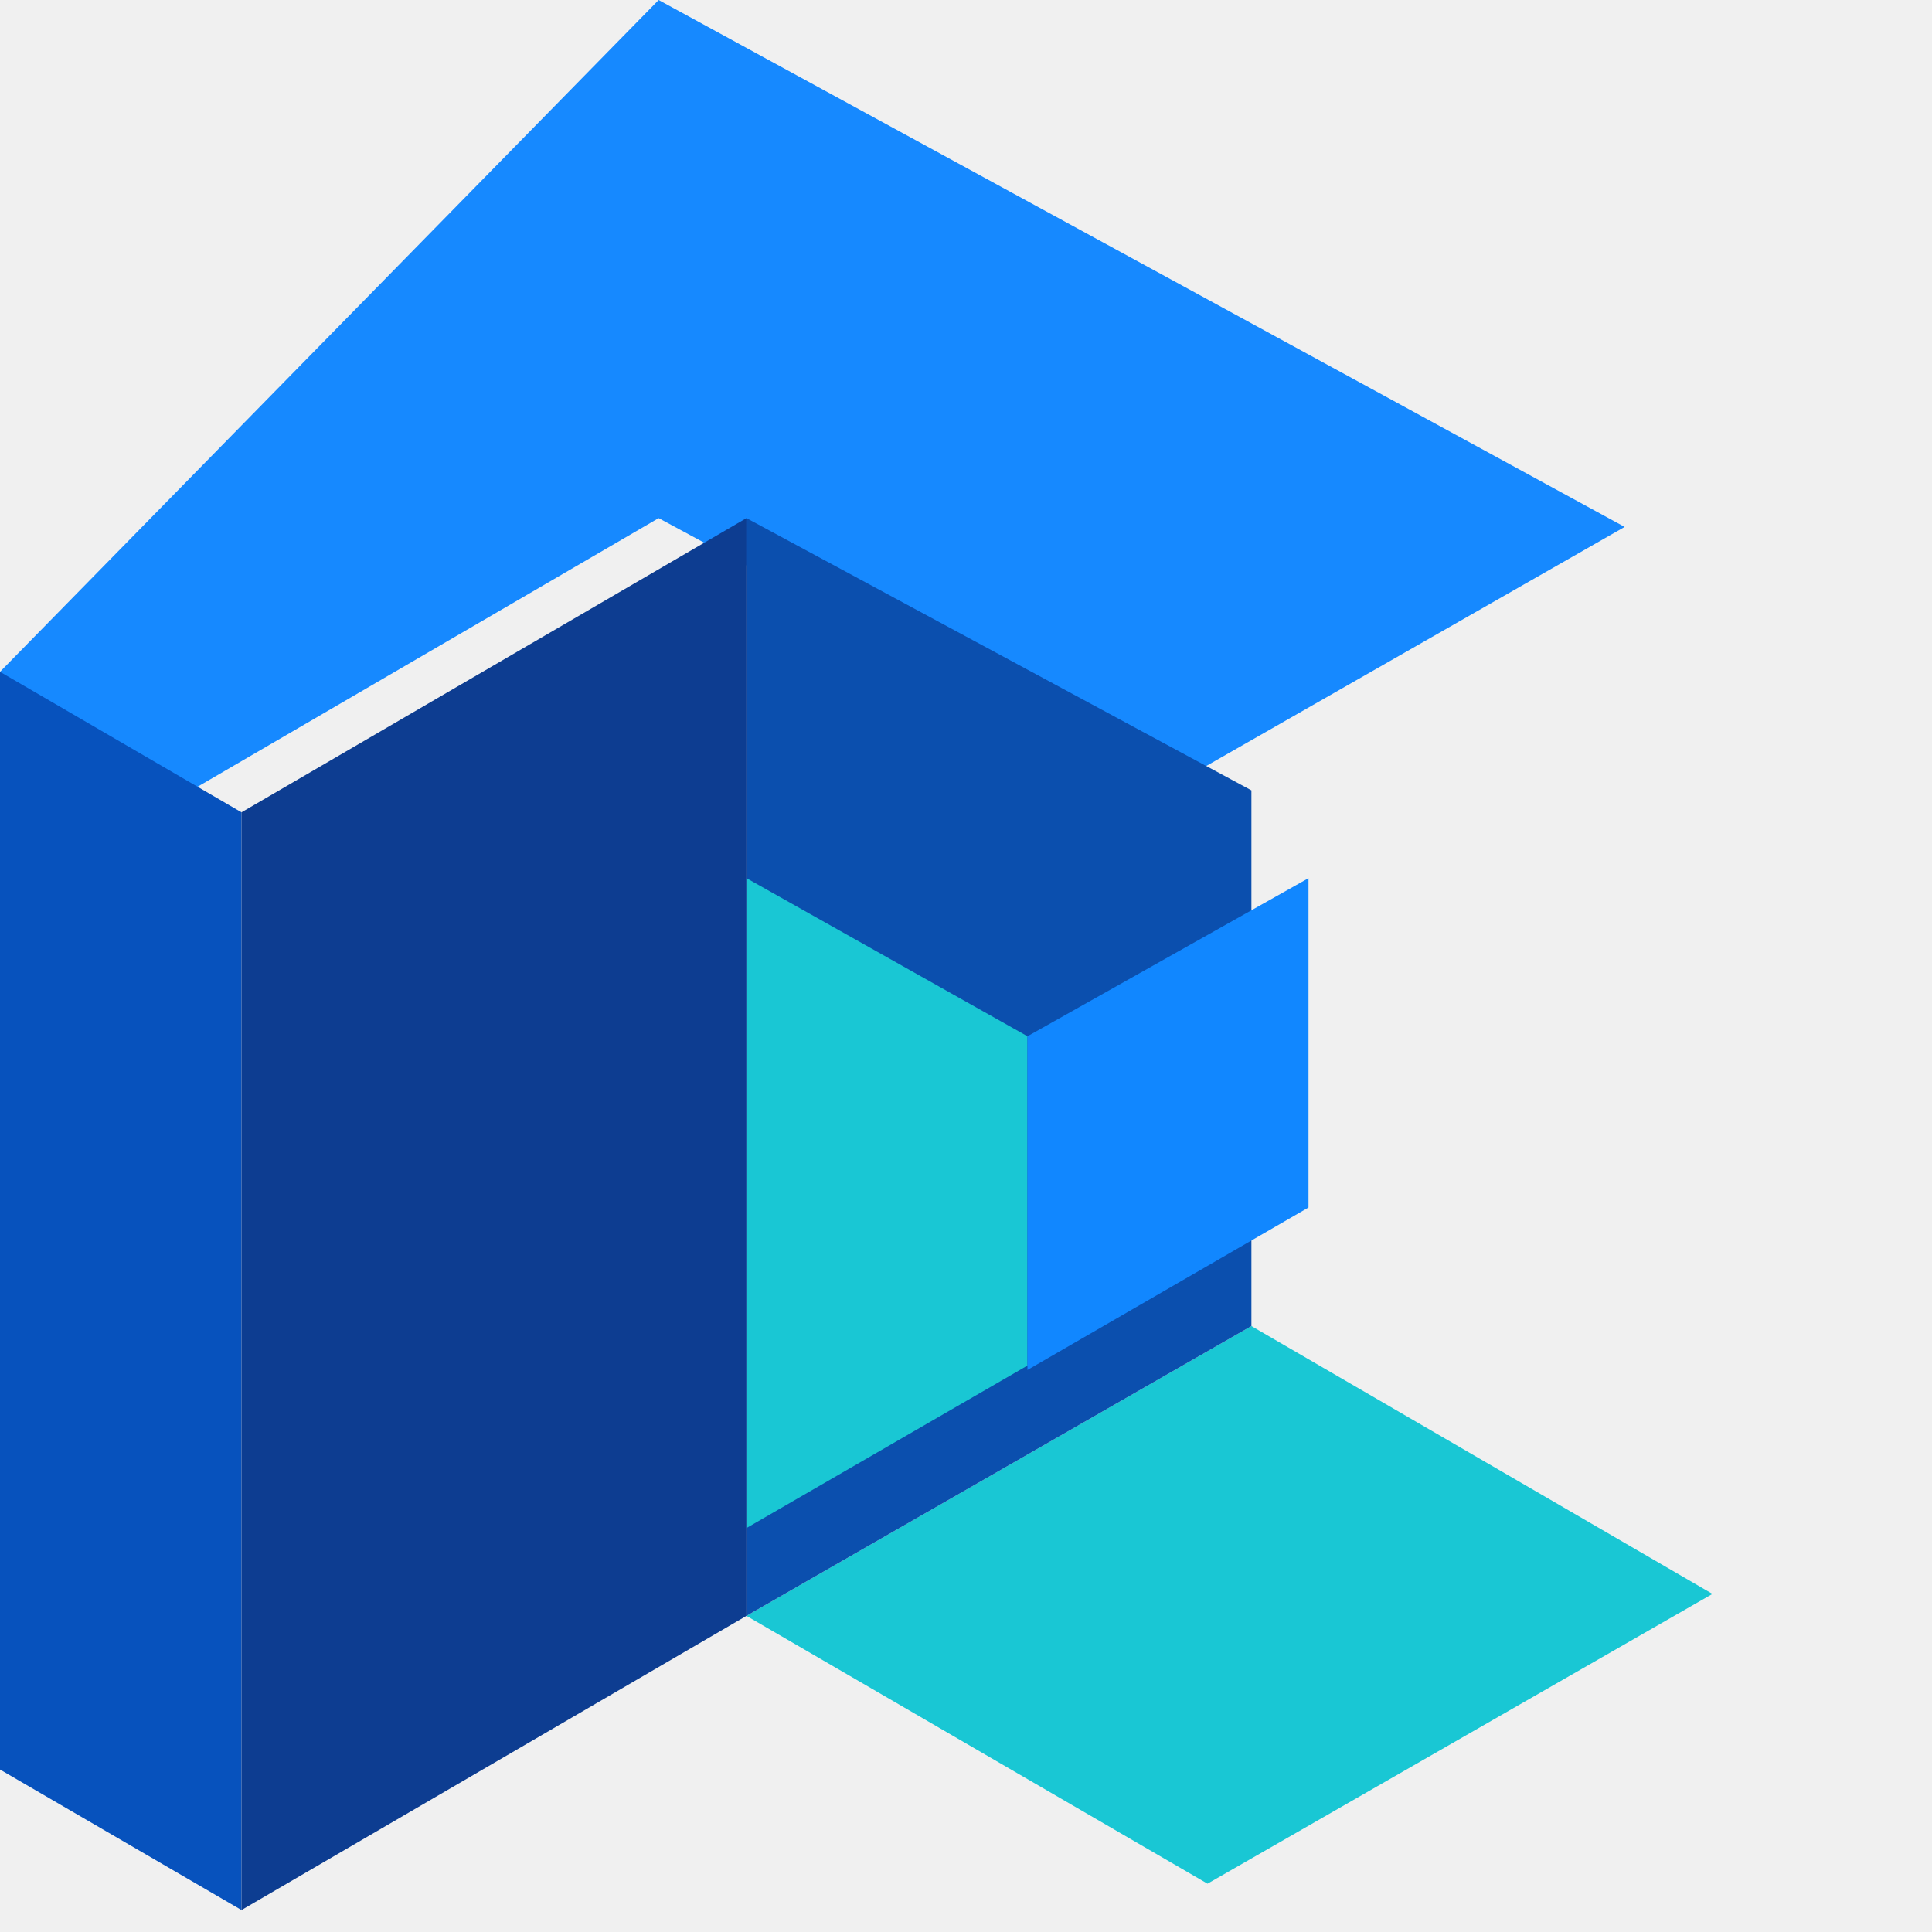
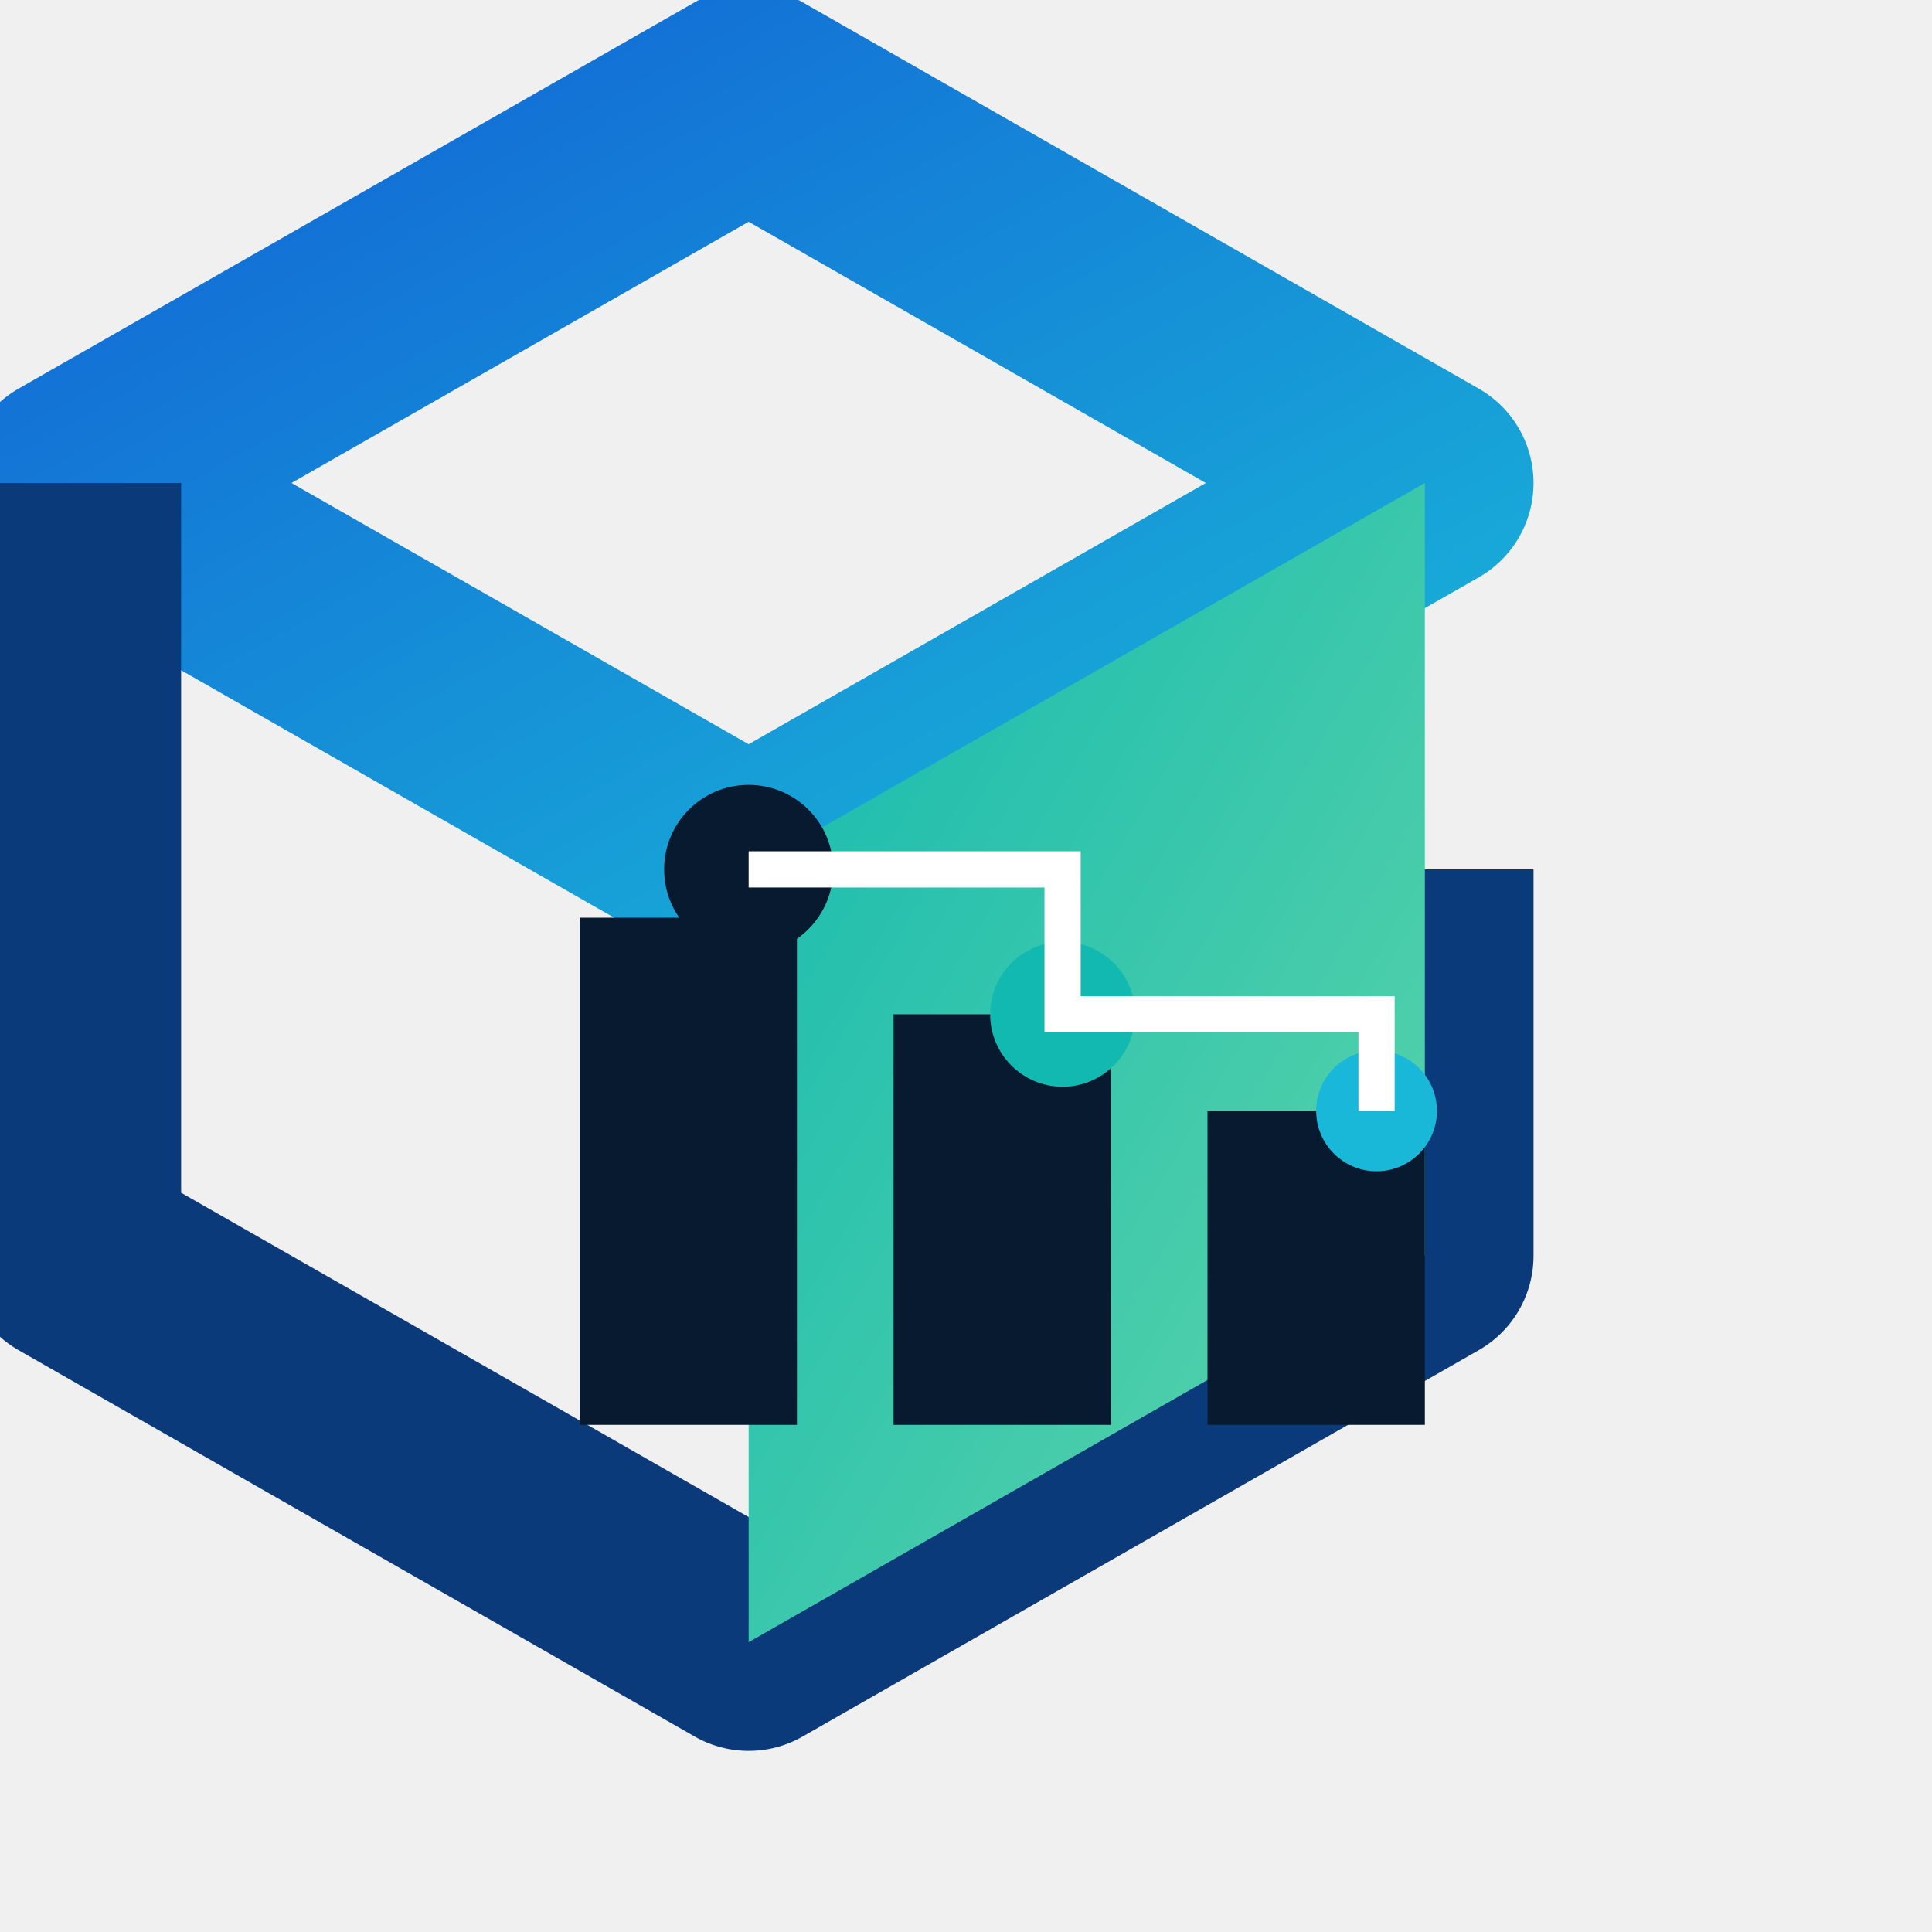
- <svg xmlns="http://www.w3.org/2000/svg" viewBox="0 0 440 440" role="img" aria-labelledby="title desc">
-   <path fill="#1689ff" d="M150 0 370 120 265 180 150 118 35 185 0 153Z" />
-   <path fill="#0752bd" d="M0 153 55 185v250L0 403Z" />
-   <path fill="#0d3d91" d="M55 185 170 118v250L55 435Z" />
-   <path fill="#19c7d4" d="m170 368 115-66 105 61-115 66z" />
-   <path fill="#0b4fae" d="M170 118 285 180 285 302 170 368Z" />
-   <path fill="#19c7d4" d="m170 200 64 36v75l-64 37z" />
-   <path fill="#1187ff" d="m234 236 64-36v75l-64 37z" />
+ <svg xmlns="http://www.w3.org/2000/svg" viewBox="0 0 160 160" role="img" aria-labelledby="title desc">
+   <defs>
+     <linearGradient id="blue" x1="0" y1="0" x2="1" y2="1">
+       <stop stop-color="#1264D6" />
+       <stop offset="1" stop-color="#19B7D8" />
+     </linearGradient>
+     <linearGradient id="teal" x1="0" y1="0" x2="1" y2="1">
+       <stop stop-color="#12B9B1" />
+       <stop offset="1" stop-color="#62D6A7" />
+     </linearGradient>
+   </defs>
+   <path fill="none" stroke="url(#blue)" stroke-width="18" stroke-linejoin="round" d="M62 8 118 40 62 72 6 40z" />
+   <path fill="none" stroke="#0B3A7A" stroke-width="18" stroke-linejoin="round" d="M6 40v64l56 32 56-32V72" />
+   <path fill="url(#teal)" d="M62 72 118 40v64l-56 32z" />
+   <path fill="#071A2F" d="M48 76h18v42H48z" />
+   <path fill="#071A2F" d="M74 84h18v34H74z" />
+   <path fill="#071A2F" d="M100 92h18v26h-18z" />
+   <circle cx="62" cy="72" r="7" fill="#071A2F" />
+   <circle cx="88" cy="84" r="6" fill="#12B9B1" />
+   <circle cx="114" cy="92" r="5" fill="#19B7D8" />
+   <path d="M62 72h26v12h26v8" fill="none" stroke="#fff" stroke-width="3" />
</svg>
